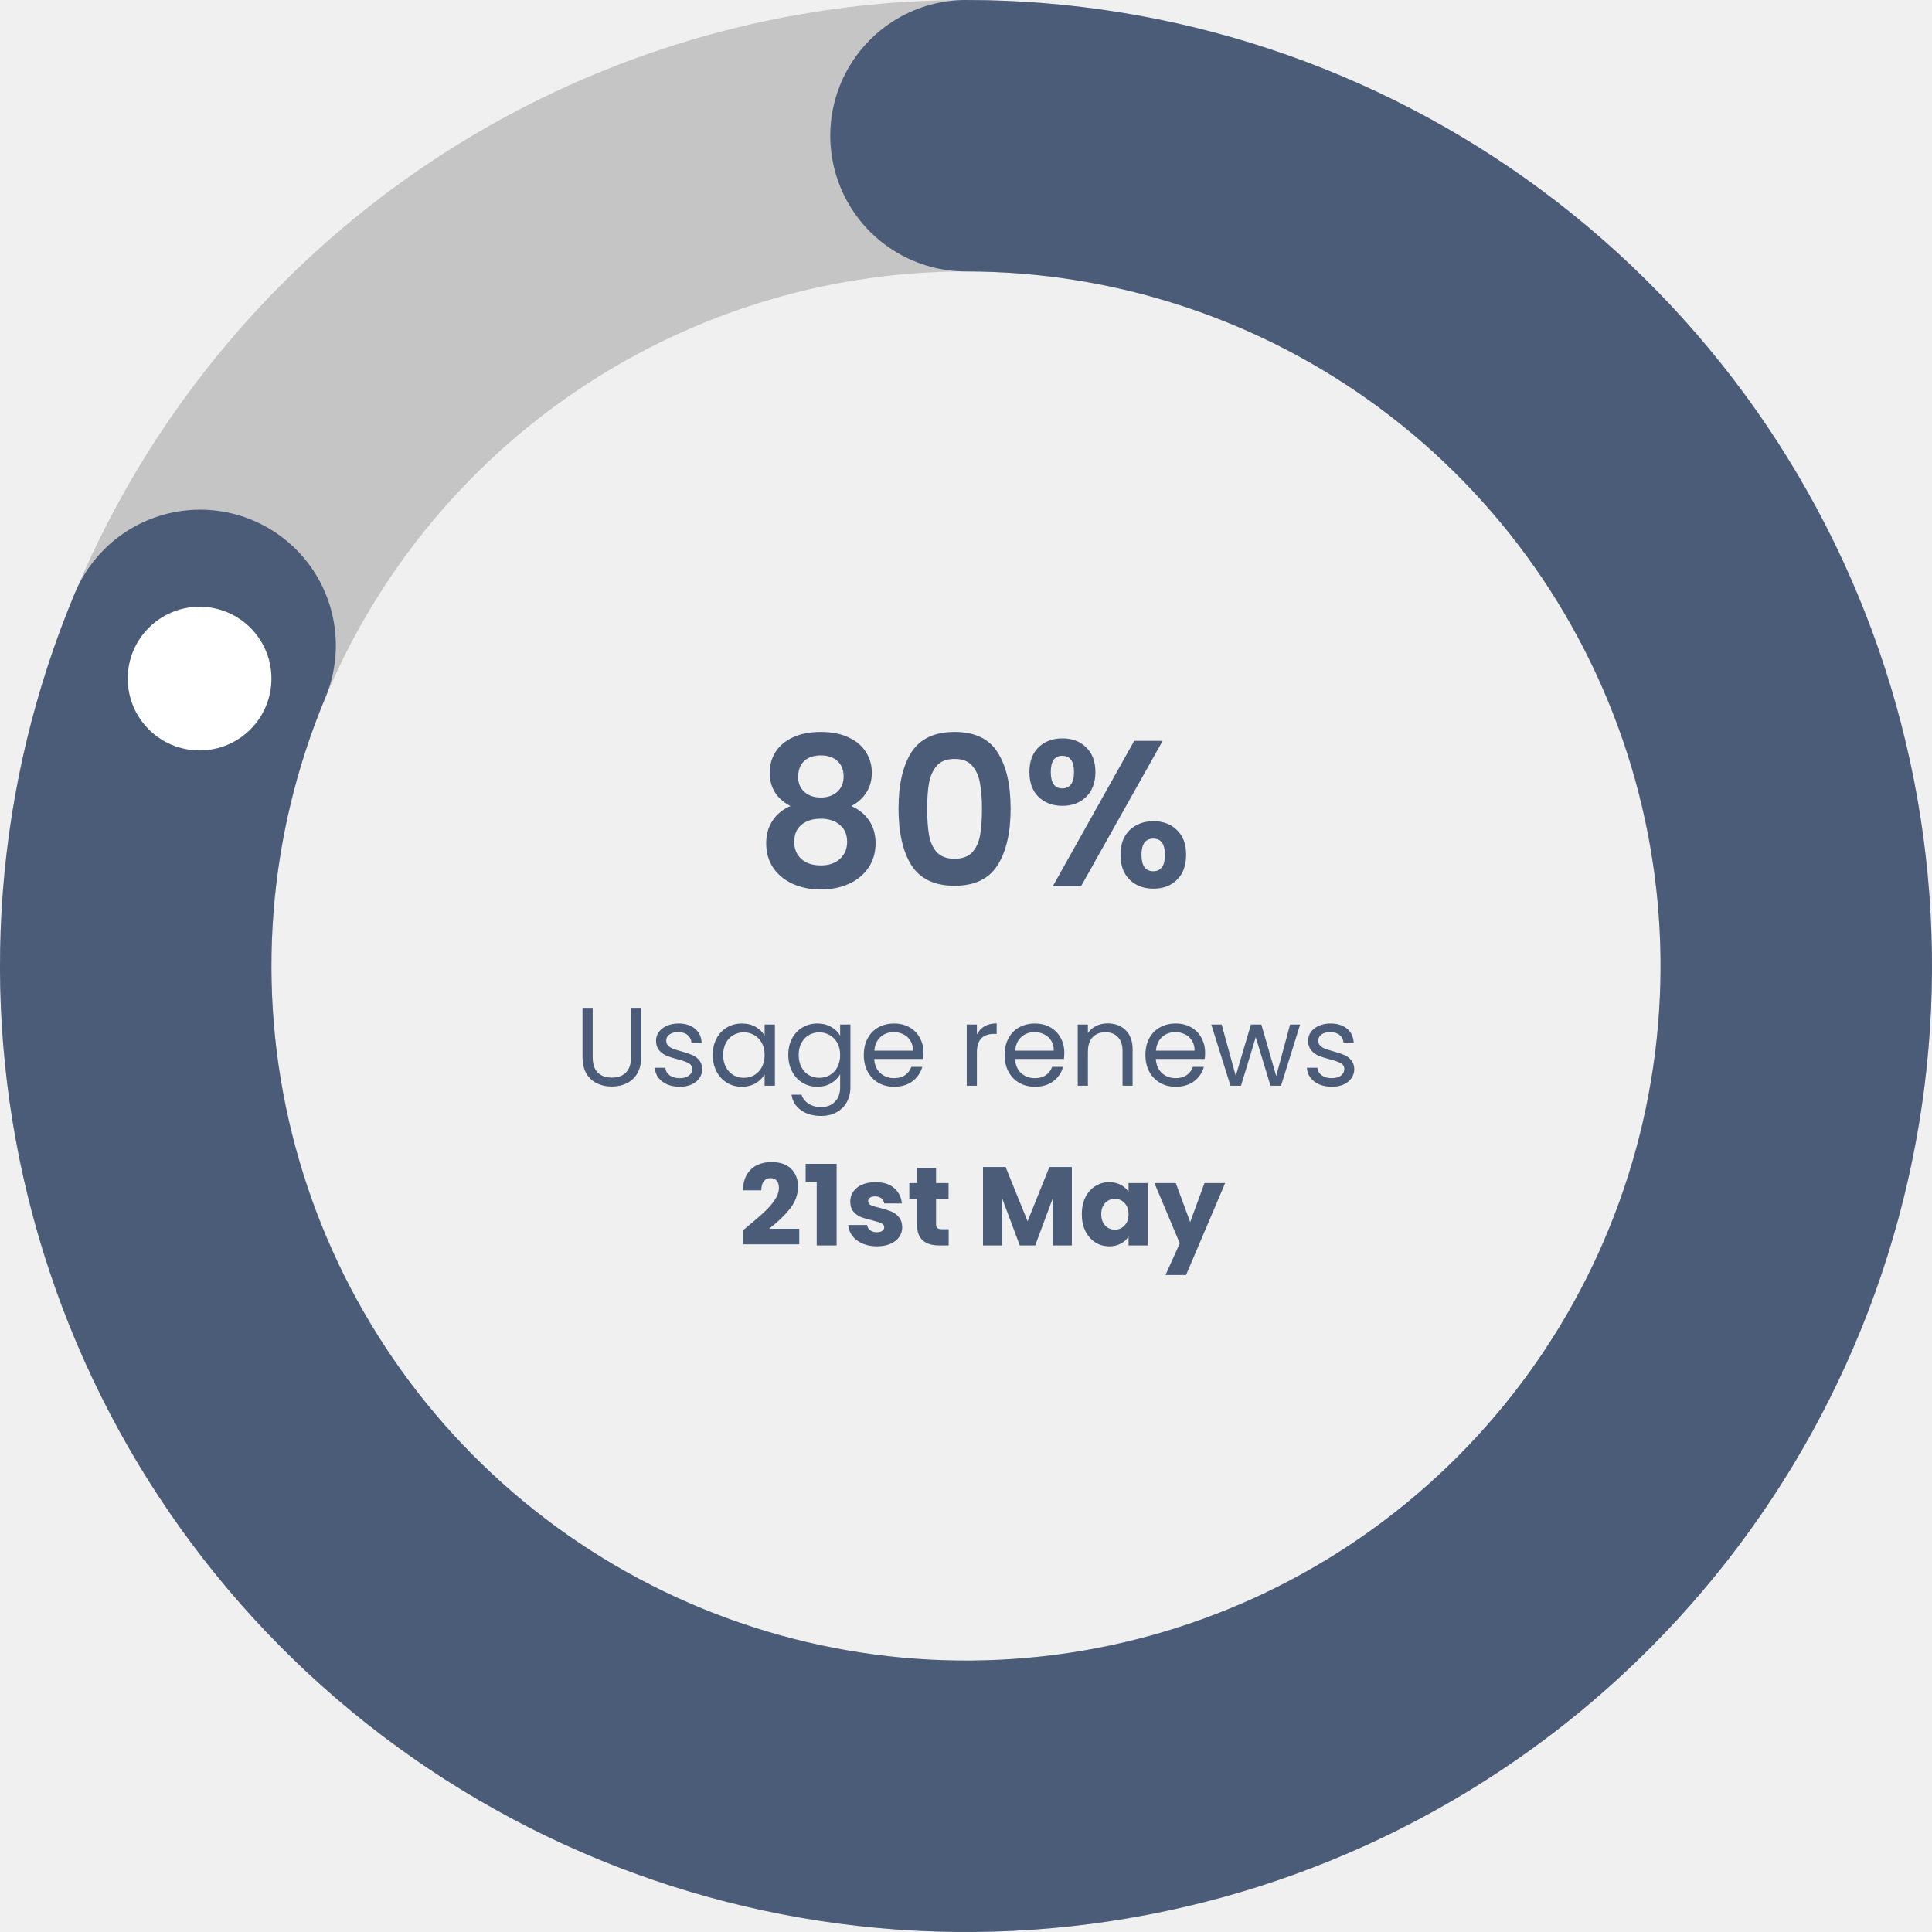
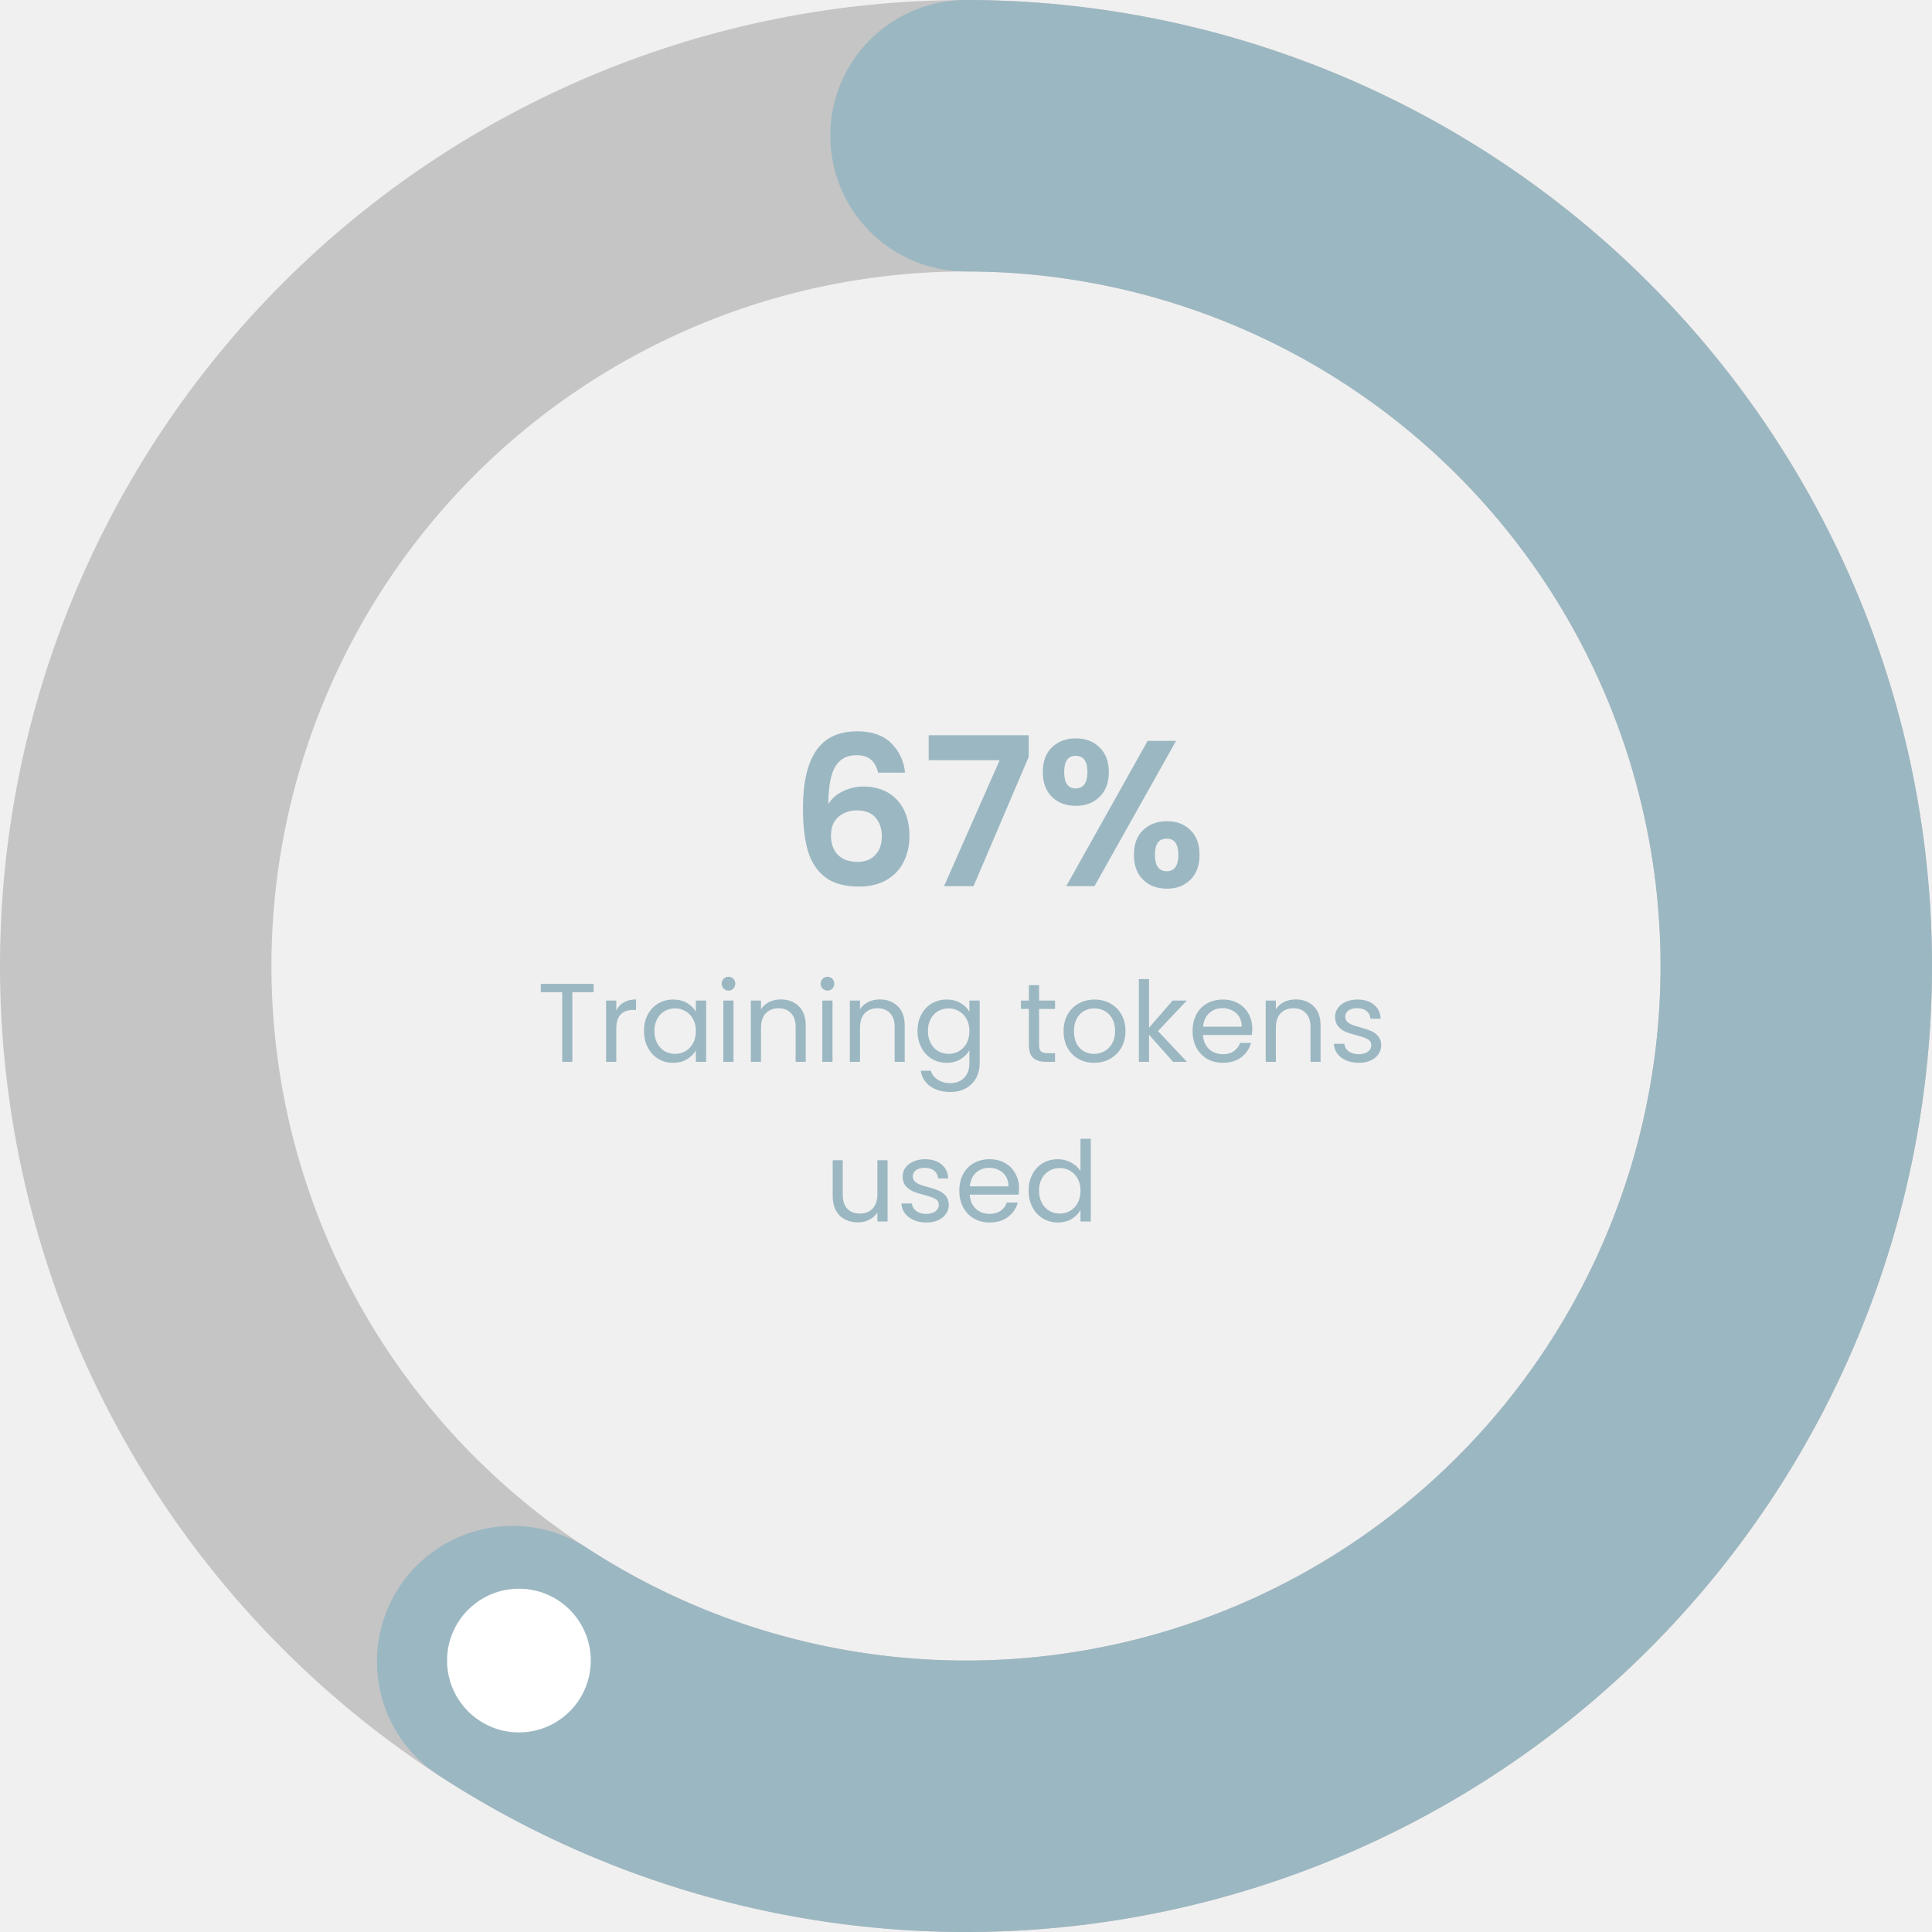
<svg xmlns="http://www.w3.org/2000/svg" width="242" height="242" viewBox="0 0 242 242" fill="none">
-   <path d="M99.014 100.964C97.281 100.063 96.414 98.667 96.414 96.778C96.414 95.842 96.648 94.993 97.116 94.23C97.601 93.45 98.32 92.835 99.274 92.384C100.245 91.916 101.423 91.682 102.81 91.682C104.197 91.682 105.367 91.916 106.32 92.384C107.291 92.835 108.01 93.45 108.478 94.23C108.963 94.993 109.206 95.842 109.206 96.778C109.206 97.731 108.972 98.572 108.504 99.3C108.036 100.011 107.412 100.565 106.632 100.964C107.585 101.38 108.331 101.987 108.868 102.784C109.405 103.581 109.674 104.526 109.674 105.618C109.674 106.797 109.371 107.828 108.764 108.712C108.175 109.579 107.36 110.246 106.32 110.714C105.28 111.182 104.11 111.416 102.81 111.416C101.51 111.416 100.34 111.182 99.3 110.714C98.277 110.246 97.463 109.579 96.856 108.712C96.266 107.828 95.972 106.797 95.972 105.618C95.972 104.526 96.24 103.581 96.778 102.784C97.315 101.969 98.061 101.363 99.014 100.964ZM105.67 97.298C105.67 96.449 105.41 95.79 104.89 95.322C104.387 94.854 103.694 94.62 102.81 94.62C101.943 94.62 101.25 94.854 100.73 95.322C100.227 95.79 99.976 96.457 99.976 97.324C99.976 98.104 100.236 98.728 100.756 99.196C101.293 99.664 101.978 99.898 102.81 99.898C103.642 99.898 104.327 99.664 104.864 99.196C105.401 98.711 105.67 98.078 105.67 97.298ZM102.81 102.55C101.822 102.55 101.016 102.801 100.392 103.304C99.785 103.807 99.482 104.526 99.482 105.462C99.482 106.329 99.776 107.039 100.366 107.594C100.973 108.131 101.787 108.4 102.81 108.4C103.833 108.4 104.639 108.123 105.228 107.568C105.817 107.013 106.112 106.311 106.112 105.462C106.112 104.543 105.809 103.833 105.202 103.33C104.595 102.81 103.798 102.55 102.81 102.55ZM112.549 101.276C112.549 98.277 113.086 95.929 114.161 94.23C115.253 92.531 117.056 91.682 119.569 91.682C122.082 91.682 123.876 92.531 124.951 94.23C126.043 95.929 126.589 98.277 126.589 101.276C126.589 104.292 126.043 106.658 124.951 108.374C123.876 110.09 122.082 110.948 119.569 110.948C117.056 110.948 115.253 110.09 114.161 108.374C113.086 106.658 112.549 104.292 112.549 101.276ZM123.001 101.276C123.001 99.993 122.914 98.919 122.741 98.052C122.585 97.168 122.256 96.449 121.753 95.894C121.268 95.339 120.54 95.062 119.569 95.062C118.598 95.062 117.862 95.339 117.359 95.894C116.874 96.449 116.544 97.168 116.371 98.052C116.215 98.919 116.137 99.993 116.137 101.276C116.137 102.593 116.215 103.703 116.371 104.604C116.527 105.488 116.856 106.207 117.359 106.762C117.862 107.299 118.598 107.568 119.569 107.568C120.54 107.568 121.276 107.299 121.779 106.762C122.282 106.207 122.611 105.488 122.767 104.604C122.923 103.703 123.001 102.593 123.001 101.276ZM128.941 96.7C128.941 95.383 129.323 94.351 130.085 93.606C130.865 92.861 131.862 92.488 133.075 92.488C134.289 92.488 135.277 92.861 136.039 93.606C136.819 94.351 137.209 95.383 137.209 96.7C137.209 98.035 136.819 99.075 136.039 99.82C135.277 100.565 134.289 100.938 133.075 100.938C131.862 100.938 130.865 100.565 130.085 99.82C129.323 99.075 128.941 98.035 128.941 96.7ZM145.633 92.8L135.415 111H131.879L142.071 92.8H145.633ZM133.049 94.672C132.096 94.672 131.619 95.348 131.619 96.7C131.619 98.069 132.096 98.754 133.049 98.754C133.517 98.754 133.881 98.589 134.141 98.26C134.401 97.913 134.531 97.393 134.531 96.7C134.531 95.348 134.037 94.672 133.049 94.672ZM140.355 107.074C140.355 105.739 140.737 104.708 141.499 103.98C142.279 103.235 143.276 102.862 144.489 102.862C145.703 102.862 146.682 103.235 147.427 103.98C148.19 104.708 148.571 105.739 148.571 107.074C148.571 108.409 148.19 109.449 147.427 110.194C146.682 110.939 145.703 111.312 144.489 111.312C143.259 111.312 142.262 110.939 141.499 110.194C140.737 109.449 140.355 108.409 140.355 107.074ZM144.463 105.046C143.475 105.046 142.981 105.722 142.981 107.074C142.981 108.443 143.475 109.128 144.463 109.128C145.434 109.128 145.919 108.443 145.919 107.074C145.919 105.722 145.434 105.046 144.463 105.046Z" fill="#4A5C77" />
+   <path d="M74.353 123.242V124.278H71.693V133H70.419V124.278H67.745V123.242H74.353ZM77.195 126.574C77.419 126.135 77.736 125.795 78.147 125.552C78.567 125.309 79.075 125.188 79.673 125.188V126.504H79.337C77.909 126.504 77.195 127.279 77.195 128.828V133H75.921V125.328H77.195V126.574ZM80.667 129.136C80.667 128.352 80.826 127.666 81.143 127.078C81.461 126.481 81.895 126.019 82.445 125.692C83.005 125.365 83.626 125.202 84.307 125.202C84.979 125.202 85.563 125.347 86.057 125.636C86.552 125.925 86.921 126.289 87.163 126.728V125.328H88.451V133H87.163V131.572C86.911 132.02 86.533 132.393 86.029 132.692C85.535 132.981 84.956 133.126 84.293 133.126C83.612 133.126 82.996 132.958 82.445 132.622C81.895 132.286 81.461 131.815 81.143 131.208C80.826 130.601 80.667 129.911 80.667 129.136ZM87.163 129.15C87.163 128.571 87.047 128.067 86.813 127.638C86.58 127.209 86.263 126.882 85.861 126.658C85.469 126.425 85.035 126.308 84.559 126.308C84.083 126.308 83.649 126.42 83.257 126.644C82.865 126.868 82.553 127.195 82.319 127.624C82.086 128.053 81.969 128.557 81.969 129.136C81.969 129.724 82.086 130.237 82.319 130.676C82.553 131.105 82.865 131.437 83.257 131.67C83.649 131.894 84.083 132.006 84.559 132.006C85.035 132.006 85.469 131.894 85.861 131.67C86.263 131.437 86.58 131.105 86.813 130.676C87.047 130.237 87.163 129.729 87.163 129.15ZM91.262 124.082C91.02 124.082 90.814 123.998 90.646 123.83C90.478 123.662 90.394 123.457 90.394 123.214C90.394 122.971 90.478 122.766 90.646 122.598C90.814 122.43 91.02 122.346 91.262 122.346C91.496 122.346 91.692 122.43 91.85 122.598C92.018 122.766 92.102 122.971 92.102 123.214C92.102 123.457 92.018 123.662 91.85 123.83C91.692 123.998 91.496 124.082 91.262 124.082ZM91.878 125.328V133H90.604V125.328H91.878ZM97.788 125.188C98.721 125.188 99.477 125.473 100.056 126.042C100.634 126.602 100.924 127.414 100.924 128.478V133H99.664V128.66C99.664 127.895 99.472 127.311 99.09 126.91C98.707 126.499 98.184 126.294 97.522 126.294C96.85 126.294 96.313 126.504 95.912 126.924C95.52 127.344 95.324 127.955 95.324 128.758V133H94.05V125.328H95.324V126.42C95.576 126.028 95.916 125.725 96.346 125.51C96.784 125.295 97.265 125.188 97.788 125.188ZM103.663 124.082C103.42 124.082 103.215 123.998 103.047 123.83C102.879 123.662 102.795 123.457 102.795 123.214C102.795 122.971 102.879 122.766 103.047 122.598C103.215 122.43 103.42 122.346 103.663 122.346C103.896 122.346 104.092 122.43 104.251 122.598C104.419 122.766 104.503 122.971 104.503 123.214C104.503 123.457 104.419 123.662 104.251 123.83C104.092 123.998 103.896 124.082 103.663 124.082ZM104.279 125.328V133H103.005V125.328H104.279ZM110.188 125.188C111.121 125.188 111.877 125.473 112.456 126.042C113.035 126.602 113.324 127.414 113.324 128.478V133H112.064V128.66C112.064 127.895 111.873 127.311 111.49 126.91C111.107 126.499 110.585 126.294 109.922 126.294C109.25 126.294 108.713 126.504 108.312 126.924C107.92 127.344 107.724 127.955 107.724 128.758V133H106.45V125.328H107.724V126.42C107.976 126.028 108.317 125.725 108.746 125.51C109.185 125.295 109.665 125.188 110.188 125.188ZM118.569 125.202C119.232 125.202 119.81 125.347 120.305 125.636C120.809 125.925 121.182 126.289 121.425 126.728V125.328H122.713V133.168C122.713 133.868 122.564 134.489 122.265 135.03C121.966 135.581 121.537 136.01 120.977 136.318C120.426 136.626 119.782 136.78 119.045 136.78C118.037 136.78 117.197 136.542 116.525 136.066C115.853 135.59 115.456 134.941 115.335 134.12H116.595C116.735 134.587 117.024 134.96 117.463 135.24C117.902 135.529 118.429 135.674 119.045 135.674C119.745 135.674 120.314 135.455 120.753 135.016C121.201 134.577 121.425 133.961 121.425 133.168V131.558C121.173 132.006 120.8 132.379 120.305 132.678C119.81 132.977 119.232 133.126 118.569 133.126C117.888 133.126 117.267 132.958 116.707 132.622C116.156 132.286 115.722 131.815 115.405 131.208C115.088 130.601 114.929 129.911 114.929 129.136C114.929 128.352 115.088 127.666 115.405 127.078C115.722 126.481 116.156 126.019 116.707 125.692C117.267 125.365 117.888 125.202 118.569 125.202ZM121.425 129.15C121.425 128.571 121.308 128.067 121.075 127.638C120.842 127.209 120.524 126.882 120.123 126.658C119.731 126.425 119.297 126.308 118.821 126.308C118.345 126.308 117.911 126.42 117.519 126.644C117.127 126.868 116.814 127.195 116.581 127.624C116.348 128.053 116.231 128.557 116.231 129.136C116.231 129.724 116.348 130.237 116.581 130.676C116.814 131.105 117.127 131.437 117.519 131.67C117.911 131.894 118.345 132.006 118.821 132.006C119.297 132.006 119.731 131.894 120.123 131.67C120.524 131.437 120.842 131.105 121.075 130.676C121.308 130.237 121.425 129.729 121.425 129.15ZM130.153 126.378V130.9C130.153 131.273 130.232 131.539 130.391 131.698C130.549 131.847 130.825 131.922 131.217 131.922H132.155V133H131.007C130.297 133 129.765 132.837 129.411 132.51C129.056 132.183 128.879 131.647 128.879 130.9V126.378H127.885V125.328H128.879V123.396H130.153V125.328H132.155V126.378H130.153ZM137.044 133.126C136.325 133.126 135.672 132.963 135.084 132.636C134.505 132.309 134.048 131.847 133.712 131.25C133.385 130.643 133.222 129.943 133.222 129.15C133.222 128.366 133.39 127.675 133.726 127.078C134.071 126.471 134.538 126.009 135.126 125.692C135.714 125.365 136.372 125.202 137.1 125.202C137.828 125.202 138.486 125.365 139.074 125.692C139.662 126.009 140.124 126.467 140.46 127.064C140.805 127.661 140.978 128.357 140.978 129.15C140.978 129.943 140.801 130.643 140.446 131.25C140.101 131.847 139.629 132.309 139.032 132.636C138.435 132.963 137.772 133.126 137.044 133.126ZM137.044 132.006C137.501 132.006 137.931 131.899 138.332 131.684C138.733 131.469 139.055 131.147 139.298 130.718C139.55 130.289 139.676 129.766 139.676 129.15C139.676 128.534 139.555 128.011 139.312 127.582C139.069 127.153 138.752 126.835 138.36 126.63C137.968 126.415 137.543 126.308 137.086 126.308C136.619 126.308 136.19 126.415 135.798 126.63C135.415 126.835 135.107 127.153 134.874 127.582C134.641 128.011 134.524 128.534 134.524 129.15C134.524 129.775 134.636 130.303 134.86 130.732C135.093 131.161 135.401 131.483 135.784 131.698C136.167 131.903 136.587 132.006 137.044 132.006ZM146.937 133L143.927 129.612V133H142.653V122.64H143.927V128.73L146.881 125.328H148.659L145.047 129.15L148.673 133H146.937ZM156.858 128.87C156.858 129.113 156.844 129.369 156.816 129.64H150.684C150.731 130.396 150.988 130.989 151.454 131.418C151.93 131.838 152.504 132.048 153.176 132.048C153.727 132.048 154.184 131.922 154.548 131.67C154.922 131.409 155.183 131.063 155.332 130.634H156.704C156.499 131.371 156.088 131.973 155.472 132.44C154.856 132.897 154.091 133.126 153.176 133.126C152.448 133.126 151.795 132.963 151.216 132.636C150.647 132.309 150.199 131.847 149.872 131.25C149.546 130.643 149.382 129.943 149.382 129.15C149.382 128.357 149.541 127.661 149.858 127.064C150.176 126.467 150.619 126.009 151.188 125.692C151.767 125.365 152.43 125.202 153.176 125.202C153.904 125.202 154.548 125.361 155.108 125.678C155.668 125.995 156.098 126.434 156.396 126.994C156.704 127.545 156.858 128.17 156.858 128.87ZM155.542 128.604C155.542 128.119 155.435 127.703 155.22 127.358C155.006 127.003 154.712 126.737 154.338 126.56C153.974 126.373 153.568 126.28 153.12 126.28C152.476 126.28 151.926 126.485 151.468 126.896C151.02 127.307 150.764 127.876 150.698 128.604H155.542ZM162.278 125.188C163.211 125.188 163.967 125.473 164.546 126.042C165.125 126.602 165.414 127.414 165.414 128.478V133H164.154V128.66C164.154 127.895 163.963 127.311 163.58 126.91C163.197 126.499 162.675 126.294 162.012 126.294C161.34 126.294 160.803 126.504 160.402 126.924C160.01 127.344 159.814 127.955 159.814 128.758V133H158.54V125.328H159.814V126.42C160.066 126.028 160.407 125.725 160.836 125.51C161.275 125.295 161.755 125.188 162.278 125.188ZM170.211 133.126C169.623 133.126 169.096 133.028 168.629 132.832C168.162 132.627 167.794 132.347 167.523 131.992C167.252 131.628 167.103 131.213 167.075 130.746H168.391C168.428 131.129 168.606 131.441 168.923 131.684C169.25 131.927 169.674 132.048 170.197 132.048C170.682 132.048 171.065 131.941 171.345 131.726C171.625 131.511 171.765 131.241 171.765 130.914C171.765 130.578 171.616 130.331 171.317 130.172C171.018 130.004 170.556 129.841 169.931 129.682C169.362 129.533 168.895 129.383 168.531 129.234C168.176 129.075 167.868 128.847 167.607 128.548C167.355 128.24 167.229 127.839 167.229 127.344C167.229 126.952 167.346 126.593 167.579 126.266C167.812 125.939 168.144 125.683 168.573 125.496C169.002 125.3 169.492 125.202 170.043 125.202C170.892 125.202 171.578 125.417 172.101 125.846C172.624 126.275 172.904 126.863 172.941 127.61H171.667C171.639 127.209 171.476 126.887 171.177 126.644C170.888 126.401 170.496 126.28 170.001 126.28C169.544 126.28 169.18 126.378 168.909 126.574C168.638 126.77 168.503 127.027 168.503 127.344C168.503 127.596 168.582 127.806 168.741 127.974C168.909 128.133 169.114 128.263 169.357 128.366C169.609 128.459 169.954 128.567 170.393 128.688C170.944 128.837 171.392 128.987 171.737 129.136C172.082 129.276 172.376 129.491 172.619 129.78C172.871 130.069 173.002 130.447 173.011 130.914C173.011 131.334 172.894 131.712 172.661 132.048C172.428 132.384 172.096 132.65 171.667 132.846C171.247 133.033 170.762 133.126 170.211 133.126ZM111.176 145.328V153H109.902V151.866C109.659 152.258 109.319 152.566 108.88 152.79C108.451 153.005 107.975 153.112 107.452 153.112C106.855 153.112 106.318 152.991 105.842 152.748C105.366 152.496 104.988 152.123 104.708 151.628C104.437 151.133 104.302 150.531 104.302 149.822V145.328H105.562V149.654C105.562 150.41 105.753 150.993 106.136 151.404C106.519 151.805 107.041 152.006 107.704 152.006C108.385 152.006 108.922 151.796 109.314 151.376C109.706 150.956 109.902 150.345 109.902 149.542V145.328H111.176ZM116.043 153.126C115.455 153.126 114.928 153.028 114.461 152.832C113.994 152.627 113.626 152.347 113.355 151.992C113.084 151.628 112.935 151.213 112.907 150.746H114.223C114.26 151.129 114.438 151.441 114.755 151.684C115.082 151.927 115.506 152.048 116.029 152.048C116.514 152.048 116.897 151.941 117.177 151.726C117.457 151.511 117.597 151.241 117.597 150.914C117.597 150.578 117.448 150.331 117.149 150.172C116.85 150.004 116.388 149.841 115.763 149.682C115.194 149.533 114.727 149.383 114.363 149.234C114.008 149.075 113.7 148.847 113.439 148.548C113.187 148.24 113.061 147.839 113.061 147.344C113.061 146.952 113.178 146.593 113.411 146.266C113.644 145.939 113.976 145.683 114.405 145.496C114.834 145.3 115.324 145.202 115.875 145.202C116.724 145.202 117.41 145.417 117.933 145.846C118.456 146.275 118.736 146.863 118.773 147.61H117.499C117.471 147.209 117.308 146.887 117.009 146.644C116.72 146.401 116.328 146.28 115.833 146.28C115.376 146.28 115.012 146.378 114.741 146.574C114.47 146.77 114.335 147.027 114.335 147.344C114.335 147.596 114.414 147.806 114.573 147.974C114.741 148.133 114.946 148.263 115.189 148.366C115.441 148.459 115.786 148.567 116.225 148.688C116.776 148.837 117.224 148.987 117.569 149.136C117.914 149.276 118.208 149.491 118.451 149.78C118.703 150.069 118.834 150.447 118.843 150.914C118.843 151.334 118.726 151.712 118.493 152.048C118.26 152.384 117.928 152.65 117.499 152.846C117.079 153.033 116.594 153.126 116.043 153.126ZM127.641 148.87C127.641 149.113 127.627 149.369 127.599 149.64H121.467C121.514 150.396 121.771 150.989 122.237 151.418C122.713 151.838 123.287 152.048 123.959 152.048C124.51 152.048 124.967 151.922 125.331 151.67C125.705 151.409 125.966 151.063 126.115 150.634H127.487C127.282 151.371 126.871 151.973 126.255 152.44C125.639 152.897 124.874 153.126 123.959 153.126C123.231 153.126 122.578 152.963 121.999 152.636C121.43 152.309 120.982 151.847 120.655 151.25C120.329 150.643 120.165 149.943 120.165 149.15C120.165 148.357 120.324 147.661 120.641 147.064C120.959 146.467 121.402 146.009 121.971 145.692C122.55 145.365 123.213 145.202 123.959 145.202C124.687 145.202 125.331 145.361 125.891 145.678C126.451 145.995 126.881 146.434 127.179 146.994C127.487 147.545 127.641 148.17 127.641 148.87ZM126.325 148.604C126.325 148.119 126.218 147.703 126.003 147.358C125.789 147.003 125.495 146.737 125.121 146.56C124.757 146.373 124.351 146.28 123.903 146.28C123.259 146.28 122.709 146.485 122.251 146.896C121.803 147.307 121.547 147.876 121.481 148.604H126.325ZM128.847 149.136C128.847 148.352 129.006 147.666 129.323 147.078C129.64 146.481 130.074 146.019 130.625 145.692C131.185 145.365 131.81 145.202 132.501 145.202C133.098 145.202 133.654 145.342 134.167 145.622C134.68 145.893 135.072 146.252 135.343 146.7V142.64H136.631V153H135.343V151.558C135.091 152.015 134.718 152.393 134.223 152.692C133.728 152.981 133.15 153.126 132.487 153.126C131.806 153.126 131.185 152.958 130.625 152.622C130.074 152.286 129.64 151.815 129.323 151.208C129.006 150.601 128.847 149.911 128.847 149.136ZM135.343 149.15C135.343 148.571 135.226 148.067 134.993 147.638C134.76 147.209 134.442 146.882 134.041 146.658C133.649 146.425 133.215 146.308 132.739 146.308C132.263 146.308 131.829 146.42 131.437 146.644C131.045 146.868 130.732 147.195 130.499 147.624C130.266 148.053 130.149 148.557 130.149 149.136C130.149 149.724 130.266 150.237 130.499 150.676C130.732 151.105 131.045 151.437 131.437 151.67C131.829 151.894 132.263 152.006 132.739 152.006C133.215 152.006 133.649 151.894 134.041 151.67C134.442 151.437 134.76 151.105 134.993 150.676C135.226 150.237 135.343 149.729 135.343 149.15Z" fill="#9BB7C2" />
  <path d="M121 17C134.657 17 148.181 19.69 160.799 24.916C173.417 30.143 184.882 37.804 194.539 47.461C204.196 57.118 211.857 68.583 217.083 81.201C222.31 93.819 225 107.343 225 121C225 134.657 222.31 148.181 217.083 160.799C211.857 173.417 204.196 184.882 194.539 194.539C184.882 204.196 173.417 211.857 160.799 217.083C148.181 222.31 134.657 225 121 225C107.342 225 93.819 222.31 81.201 217.083C68.583 211.857 57.118 204.196 47.461 194.539C37.804 184.882 30.143 173.417 24.916 160.799C19.69 148.181 17 134.657 17 121C17 107.342 19.69 93.819 24.917 81.201C30.143 68.583 37.804 57.118 47.461 47.461C57.118 37.804 68.583 30.143 81.201 24.916C93.819 19.69 107.343 17 121 17L121 17Z" stroke="#C5C5C5" stroke-width="34" stroke-linecap="round" />
-   <path d="M121 17C143.328 17 165.064 24.186 182.992 37.495C200.92 50.805 214.088 69.531 220.55 90.904C227.012 112.277 226.423 135.162 218.871 156.174C211.32 177.187 197.206 195.211 178.617 207.581C160.029 219.951 137.952 226.01 115.654 224.862C93.355 223.715 72.017 215.421 54.797 201.207C37.577 186.994 25.389 167.616 20.034 145.939C14.68 124.262 16.444 101.438 25.066 80.841" stroke="#4A5C77" stroke-width="34" stroke-linecap="round" />
-   <circle cx="25" cy="85" r="9" fill="white" />
-   <path d="M74.239 126.242V132.416C74.239 133.284 74.449 133.928 74.869 134.348C75.298 134.768 75.891 134.978 76.647 134.978C77.394 134.978 77.977 134.768 78.397 134.348C78.826 133.928 79.041 133.284 79.041 132.416V126.242H80.315V132.402C80.315 133.214 80.152 133.9 79.825 134.46C79.498 135.011 79.055 135.421 78.495 135.692C77.944 135.963 77.324 136.098 76.633 136.098C75.942 136.098 75.317 135.963 74.757 135.692C74.206 135.421 73.768 135.011 73.441 134.46C73.124 133.9 72.965 133.214 72.965 132.402V126.242H74.239ZM85.156 136.126C84.568 136.126 84.041 136.028 83.574 135.832C83.108 135.627 82.739 135.347 82.468 134.992C82.198 134.628 82.048 134.213 82.02 133.746H83.336C83.374 134.129 83.551 134.441 83.868 134.684C84.195 134.927 84.62 135.048 85.142 135.048C85.628 135.048 86.01 134.941 86.29 134.726C86.57 134.511 86.71 134.241 86.71 133.914C86.71 133.578 86.561 133.331 86.262 133.172C85.964 133.004 85.502 132.841 84.876 132.682C84.307 132.533 83.84 132.383 83.476 132.234C83.122 132.075 82.814 131.847 82.552 131.548C82.3 131.24 82.174 130.839 82.174 130.344C82.174 129.952 82.291 129.593 82.524 129.266C82.758 128.939 83.089 128.683 83.518 128.496C83.948 128.3 84.438 128.202 84.988 128.202C85.838 128.202 86.524 128.417 87.046 128.846C87.569 129.275 87.849 129.863 87.886 130.61H86.612C86.584 130.209 86.421 129.887 86.122 129.644C85.833 129.401 85.441 129.28 84.946 129.28C84.489 129.28 84.125 129.378 83.854 129.574C83.584 129.77 83.448 130.027 83.448 130.344C83.448 130.596 83.528 130.806 83.686 130.974C83.854 131.133 84.06 131.263 84.302 131.366C84.554 131.459 84.9 131.567 85.338 131.688C85.889 131.837 86.337 131.987 86.682 132.136C87.028 132.276 87.322 132.491 87.564 132.78C87.816 133.069 87.947 133.447 87.956 133.914C87.956 134.334 87.84 134.712 87.606 135.048C87.373 135.384 87.042 135.65 86.612 135.846C86.192 136.033 85.707 136.126 85.156 136.126ZM89.279 132.136C89.279 131.352 89.437 130.666 89.755 130.078C90.072 129.481 90.506 129.019 91.057 128.692C91.617 128.365 92.237 128.202 92.919 128.202C93.591 128.202 94.174 128.347 94.669 128.636C95.163 128.925 95.532 129.289 95.775 129.728V128.328H97.063V136H95.775V134.572C95.523 135.02 95.145 135.393 94.641 135.692C94.146 135.981 93.567 136.126 92.905 136.126C92.223 136.126 91.607 135.958 91.057 135.622C90.506 135.286 90.072 134.815 89.755 134.208C89.437 133.601 89.279 132.911 89.279 132.136ZM95.775 132.15C95.775 131.571 95.658 131.067 95.425 130.638C95.191 130.209 94.874 129.882 94.473 129.658C94.081 129.425 93.647 129.308 93.171 129.308C92.695 129.308 92.261 129.42 91.869 129.644C91.477 129.868 91.164 130.195 90.931 130.624C90.697 131.053 90.581 131.557 90.581 132.136C90.581 132.724 90.697 133.237 90.931 133.676C91.164 134.105 91.477 134.437 91.869 134.67C92.261 134.894 92.695 135.006 93.171 135.006C93.647 135.006 94.081 134.894 94.473 134.67C94.874 134.437 95.191 134.105 95.425 133.676C95.658 133.237 95.775 132.729 95.775 132.15ZM102.38 128.202C103.042 128.202 103.621 128.347 104.116 128.636C104.62 128.925 104.993 129.289 105.236 129.728V128.328H106.524V136.168C106.524 136.868 106.374 137.489 106.076 138.03C105.777 138.581 105.348 139.01 104.788 139.318C104.237 139.626 103.593 139.78 102.856 139.78C101.848 139.78 101.008 139.542 100.336 139.066C99.664 138.59 99.267 137.941 99.146 137.12H100.406C100.546 137.587 100.835 137.96 101.274 138.24C101.712 138.529 102.24 138.674 102.856 138.674C103.556 138.674 104.125 138.455 104.564 138.016C105.012 137.577 105.236 136.961 105.236 136.168V134.558C104.984 135.006 104.61 135.379 104.116 135.678C103.621 135.977 103.042 136.126 102.38 136.126C101.698 136.126 101.078 135.958 100.518 135.622C99.967 135.286 99.533 134.815 99.216 134.208C98.898 133.601 98.74 132.911 98.74 132.136C98.74 131.352 98.898 130.666 99.216 130.078C99.533 129.481 99.967 129.019 100.518 128.692C101.078 128.365 101.698 128.202 102.38 128.202ZM105.236 132.15C105.236 131.571 105.119 131.067 104.886 130.638C104.652 130.209 104.335 129.882 103.934 129.658C103.542 129.425 103.108 129.308 102.632 129.308C102.156 129.308 101.722 129.42 101.33 129.644C100.938 129.868 100.625 130.195 100.392 130.624C100.158 131.053 100.042 131.557 100.042 132.136C100.042 132.724 100.158 133.237 100.392 133.676C100.625 134.105 100.938 134.437 101.33 134.67C101.722 134.894 102.156 135.006 102.632 135.006C103.108 135.006 103.542 134.894 103.934 134.67C104.335 134.437 104.652 134.105 104.886 133.676C105.119 133.237 105.236 132.729 105.236 132.15ZM115.677 131.87C115.677 132.113 115.663 132.369 115.635 132.64H109.503C109.549 133.396 109.806 133.989 110.273 134.418C110.749 134.838 111.323 135.048 111.995 135.048C112.545 135.048 113.003 134.922 113.367 134.67C113.74 134.409 114.001 134.063 114.151 133.634H115.523C115.317 134.371 114.907 134.973 114.291 135.44C113.675 135.897 112.909 136.126 111.995 136.126C111.267 136.126 110.613 135.963 110.035 135.636C109.465 135.309 109.017 134.847 108.691 134.25C108.364 133.643 108.201 132.943 108.201 132.15C108.201 131.357 108.359 130.661 108.677 130.064C108.994 129.467 109.437 129.009 110.007 128.692C110.585 128.365 111.248 128.202 111.995 128.202C112.723 128.202 113.367 128.361 113.927 128.678C114.487 128.995 114.916 129.434 115.215 129.994C115.523 130.545 115.677 131.17 115.677 131.87ZM114.361 131.604C114.361 131.119 114.253 130.703 114.039 130.358C113.824 130.003 113.53 129.737 113.157 129.56C112.793 129.373 112.387 129.28 111.939 129.28C111.295 129.28 110.744 129.485 110.287 129.896C109.839 130.307 109.582 130.876 109.517 131.604H114.361ZM122.365 129.574C122.589 129.135 122.906 128.795 123.317 128.552C123.737 128.309 124.245 128.188 124.843 128.188V129.504H124.507C123.079 129.504 122.365 130.279 122.365 131.828V136H121.091V128.328H122.365V129.574ZM133.313 131.87C133.313 132.113 133.299 132.369 133.271 132.64H127.139C127.186 133.396 127.443 133.989 127.909 134.418C128.385 134.838 128.959 135.048 129.631 135.048C130.182 135.048 130.639 134.922 131.003 134.67C131.377 134.409 131.638 134.063 131.787 133.634H133.159C132.954 134.371 132.543 134.973 131.927 135.44C131.311 135.897 130.546 136.126 129.631 136.126C128.903 136.126 128.25 135.963 127.671 135.636C127.102 135.309 126.654 134.847 126.327 134.25C126.001 133.643 125.837 132.943 125.837 132.15C125.837 131.357 125.996 130.661 126.313 130.064C126.631 129.467 127.074 129.009 127.643 128.692C128.222 128.365 128.885 128.202 129.631 128.202C130.359 128.202 131.003 128.361 131.563 128.678C132.123 128.995 132.553 129.434 132.851 129.994C133.159 130.545 133.313 131.17 133.313 131.87ZM131.997 131.604C131.997 131.119 131.89 130.703 131.675 130.358C131.461 130.003 131.167 129.737 130.793 129.56C130.429 129.373 130.023 129.28 129.575 129.28C128.931 129.28 128.381 129.485 127.923 129.896C127.475 130.307 127.219 130.876 127.153 131.604H131.997ZM138.733 128.188C139.666 128.188 140.422 128.473 141.001 129.042C141.58 129.602 141.869 130.414 141.869 131.478V136H140.609V131.66C140.609 130.895 140.418 130.311 140.035 129.91C139.652 129.499 139.13 129.294 138.467 129.294C137.795 129.294 137.258 129.504 136.857 129.924C136.465 130.344 136.269 130.955 136.269 131.758V136H134.995V128.328H136.269V129.42C136.521 129.028 136.862 128.725 137.291 128.51C137.73 128.295 138.21 128.188 138.733 128.188ZM150.95 131.87C150.95 132.113 150.936 132.369 150.908 132.64H144.776C144.823 133.396 145.079 133.989 145.546 134.418C146.022 134.838 146.596 135.048 147.268 135.048C147.819 135.048 148.276 134.922 148.64 134.67C149.013 134.409 149.275 134.063 149.424 133.634H150.796C150.591 134.371 150.18 134.973 149.564 135.44C148.948 135.897 148.183 136.126 147.268 136.126C146.54 136.126 145.887 135.963 145.308 135.636C144.739 135.309 144.291 134.847 143.964 134.25C143.637 133.643 143.474 132.943 143.474 132.15C143.474 131.357 143.633 130.661 143.95 130.064C144.267 129.467 144.711 129.009 145.28 128.692C145.859 128.365 146.521 128.202 147.268 128.202C147.996 128.202 148.64 128.361 149.2 128.678C149.76 128.995 150.189 129.434 150.488 129.994C150.796 130.545 150.95 131.17 150.95 131.87ZM149.634 131.604C149.634 131.119 149.527 130.703 149.312 130.358C149.097 130.003 148.803 129.737 148.43 129.56C148.066 129.373 147.66 129.28 147.212 129.28C146.568 129.28 146.017 129.485 145.56 129.896C145.112 130.307 144.855 130.876 144.79 131.604H149.634ZM162.852 128.328L160.458 136H159.142L157.294 129.91L155.446 136H154.13L151.722 128.328H153.024L154.788 134.768L156.692 128.328H157.994L159.856 134.782L161.592 128.328H162.852ZM166.832 136.126C166.244 136.126 165.717 136.028 165.25 135.832C164.783 135.627 164.415 135.347 164.144 134.992C163.873 134.628 163.724 134.213 163.696 133.746H165.012C165.049 134.129 165.227 134.441 165.544 134.684C165.871 134.927 166.295 135.048 166.818 135.048C167.303 135.048 167.686 134.941 167.966 134.726C168.246 134.511 168.386 134.241 168.386 133.914C168.386 133.578 168.237 133.331 167.938 133.172C167.639 133.004 167.177 132.841 166.552 132.682C165.983 132.533 165.516 132.383 165.152 132.234C164.797 132.075 164.489 131.847 164.228 131.548C163.976 131.24 163.85 130.839 163.85 130.344C163.85 129.952 163.967 129.593 164.2 129.266C164.433 128.939 164.765 128.683 165.194 128.496C165.623 128.3 166.113 128.202 166.664 128.202C167.513 128.202 168.199 128.417 168.722 128.846C169.245 129.275 169.525 129.863 169.562 130.61H168.288C168.26 130.209 168.097 129.887 167.798 129.644C167.509 129.401 167.117 129.28 166.622 129.28C166.165 129.28 165.801 129.378 165.53 129.574C165.259 129.77 165.124 130.027 165.124 130.344C165.124 130.596 165.203 130.806 165.362 130.974C165.53 131.133 165.735 131.263 165.978 131.366C166.23 131.459 166.575 131.567 167.014 131.688C167.565 131.837 168.013 131.987 168.358 132.136C168.703 132.276 168.997 132.491 169.24 132.78C169.492 133.069 169.623 133.447 169.632 133.914C169.632 134.334 169.515 134.712 169.282 135.048C169.049 135.384 168.717 135.65 168.288 135.846C167.868 136.033 167.383 136.126 166.832 136.126ZM93.085 154.082C93.402 153.83 93.547 153.713 93.519 153.732C94.434 152.976 95.152 152.355 95.675 151.87C96.207 151.385 96.655 150.876 97.019 150.344C97.383 149.812 97.565 149.294 97.565 148.79C97.565 148.407 97.476 148.109 97.299 147.894C97.122 147.679 96.856 147.572 96.501 147.572C96.146 147.572 95.866 147.707 95.661 147.978C95.465 148.239 95.367 148.613 95.367 149.098H93.057C93.076 148.305 93.244 147.642 93.561 147.11C93.888 146.578 94.312 146.186 94.835 145.934C95.367 145.682 95.955 145.556 96.599 145.556C97.71 145.556 98.545 145.841 99.105 146.41C99.674 146.979 99.959 147.721 99.959 148.636C99.959 149.635 99.618 150.563 98.937 151.422C98.256 152.271 97.388 153.102 96.333 153.914H100.113V155.86H93.085V154.082ZM100.915 148.006V145.78H104.793V156H102.301V148.006H100.915ZM109.847 156.112C109.165 156.112 108.559 155.995 108.027 155.762C107.495 155.529 107.075 155.211 106.767 154.81C106.459 154.399 106.286 153.942 106.249 153.438H108.615C108.643 153.709 108.769 153.928 108.993 154.096C109.217 154.264 109.492 154.348 109.819 154.348C110.117 154.348 110.346 154.292 110.505 154.18C110.673 154.059 110.757 153.905 110.757 153.718C110.757 153.494 110.64 153.331 110.407 153.228C110.173 153.116 109.795 152.995 109.273 152.864C108.713 152.733 108.246 152.598 107.873 152.458C107.499 152.309 107.177 152.08 106.907 151.772C106.636 151.455 106.501 151.03 106.501 150.498C106.501 150.05 106.622 149.644 106.865 149.28C107.117 148.907 107.481 148.613 107.957 148.398C108.442 148.183 109.016 148.076 109.679 148.076C110.659 148.076 111.429 148.319 111.989 148.804C112.558 149.289 112.885 149.933 112.969 150.736H110.757C110.719 150.465 110.598 150.251 110.393 150.092C110.197 149.933 109.935 149.854 109.609 149.854C109.329 149.854 109.114 149.91 108.965 150.022C108.815 150.125 108.741 150.269 108.741 150.456C108.741 150.68 108.857 150.848 109.091 150.96C109.333 151.072 109.707 151.184 110.211 151.296C110.789 151.445 111.261 151.595 111.625 151.744C111.989 151.884 112.306 152.117 112.577 152.444C112.857 152.761 113.001 153.191 113.011 153.732C113.011 154.189 112.88 154.6 112.619 154.964C112.367 155.319 111.998 155.599 111.513 155.804C111.037 156.009 110.481 156.112 109.847 156.112ZM118.829 153.97V156H117.611C116.743 156 116.067 155.79 115.581 155.37C115.096 154.941 114.853 154.245 114.853 153.284V150.176H113.901V148.188H114.853V146.284H117.247V148.188H118.815V150.176H117.247V153.312C117.247 153.545 117.303 153.713 117.415 153.816C117.527 153.919 117.714 153.97 117.975 153.97H118.829ZM134.26 146.172V156H131.866V150.106L129.668 156H127.736L125.524 150.092V156H123.13V146.172H125.958L128.716 152.976L131.446 146.172H134.26ZM135.505 152.08C135.505 151.277 135.655 150.573 135.953 149.966C136.261 149.359 136.677 148.893 137.199 148.566C137.722 148.239 138.305 148.076 138.949 148.076C139.5 148.076 139.981 148.188 140.391 148.412C140.811 148.636 141.133 148.93 141.357 149.294V148.188H143.751V156H141.357V154.894C141.124 155.258 140.797 155.552 140.377 155.776C139.967 156 139.486 156.112 138.935 156.112C138.301 156.112 137.722 155.949 137.199 155.622C136.677 155.286 136.261 154.815 135.953 154.208C135.655 153.592 135.505 152.883 135.505 152.08ZM141.357 152.094C141.357 151.497 141.189 151.025 140.853 150.68C140.527 150.335 140.125 150.162 139.649 150.162C139.173 150.162 138.767 150.335 138.431 150.68C138.105 151.016 137.941 151.483 137.941 152.08C137.941 152.677 138.105 153.153 138.431 153.508C138.767 153.853 139.173 154.026 139.649 154.026C140.125 154.026 140.527 153.853 140.853 153.508C141.189 153.163 141.357 152.691 141.357 152.094ZM153.463 148.188L148.563 159.71H145.987L147.779 155.734L144.601 148.188H147.275L149.081 153.074L150.873 148.188H153.463Z" fill="#4A5C77" />
+   <path d="M121 17C137.189 17 153.155 20.78 167.627 28.038C182.098 35.296 194.675 45.833 204.356 58.808C214.037 71.784 220.555 86.841 223.392 102.78C226.228 118.719 225.304 135.1 220.693 150.619C216.082 166.138 207.912 180.366 196.833 192.171C185.754 203.976 172.072 213.031 156.877 218.616C141.681 224.201 125.391 226.161 109.305 224.34C93.218 222.52 77.778 216.969 64.215 208.129" stroke="#9BB7C2" stroke-width="34" stroke-linecap="round" />
+   <circle cx="65" cy="208" r="9" fill="white" />
+   <path d="M109.99 96.778C109.817 96.05 109.514 95.504 109.08 95.14C108.664 94.776 108.058 94.594 107.26 94.594C106.064 94.594 105.18 95.079 104.608 96.05C104.054 97.003 103.768 98.563 103.75 100.73C104.166 100.037 104.773 99.499 105.57 99.118C106.368 98.719 107.234 98.52 108.17 98.52C109.297 98.52 110.294 98.763 111.16 99.248C112.027 99.733 112.703 100.444 113.188 101.38C113.674 102.299 113.916 103.408 113.916 104.708C113.916 105.939 113.665 107.039 113.162 108.01C112.677 108.963 111.958 109.709 111.004 110.246C110.051 110.783 108.916 111.052 107.598 111.052C105.796 111.052 104.374 110.653 103.334 109.856C102.312 109.059 101.592 107.949 101.176 106.528C100.778 105.089 100.578 103.321 100.578 101.224C100.578 98.052 101.124 95.66 102.216 94.048C103.308 92.419 105.033 91.604 107.39 91.604C109.21 91.604 110.623 92.098 111.628 93.086C112.634 94.074 113.214 95.305 113.37 96.778H109.99ZM107.338 101.51C106.42 101.51 105.648 101.779 105.024 102.316C104.4 102.853 104.088 103.633 104.088 104.656C104.088 105.679 104.374 106.485 104.946 107.074C105.536 107.663 106.359 107.958 107.416 107.958C108.352 107.958 109.089 107.672 109.626 107.1C110.181 106.528 110.458 105.757 110.458 104.786C110.458 103.781 110.19 102.983 109.652 102.394C109.132 101.805 108.361 101.51 107.338 101.51ZM128.857 94.802L121.941 111H118.249L125.217 95.218H116.325V92.098H128.857V94.802ZM130.621 96.7C130.621 95.383 131.003 94.351 131.765 93.606C132.545 92.861 133.542 92.488 134.755 92.488C135.969 92.488 136.957 92.861 137.719 93.606C138.499 94.351 138.889 95.383 138.889 96.7C138.889 98.035 138.499 99.075 137.719 99.82C136.957 100.565 135.969 100.938 134.755 100.938C133.542 100.938 132.545 100.565 131.765 99.82C131.003 99.075 130.621 98.035 130.621 96.7ZM147.313 92.8L137.095 111H133.559L143.751 92.8H147.313ZM134.729 94.672C133.776 94.672 133.299 95.348 133.299 96.7C133.299 98.069 133.776 98.754 134.729 98.754C135.197 98.754 135.561 98.589 135.821 98.26C136.081 97.913 136.211 97.393 136.211 96.7C136.211 95.348 135.717 94.672 134.729 94.672ZM142.035 107.074C142.035 105.739 142.417 104.708 143.179 103.98C143.959 103.235 144.956 102.862 146.169 102.862C147.383 102.862 148.362 103.235 149.107 103.98C149.87 104.708 150.251 105.739 150.251 107.074C150.251 108.409 149.87 109.449 149.107 110.194C148.362 110.939 147.383 111.312 146.169 111.312C144.939 111.312 143.942 110.939 143.179 110.194C142.417 109.449 142.035 108.409 142.035 107.074ZM146.143 105.046C145.155 105.046 144.661 105.722 144.661 107.074C144.661 108.443 145.155 109.128 146.143 109.128C147.114 109.128 147.599 108.443 147.599 107.074C147.599 105.722 147.114 105.046 146.143 105.046Z" fill="#9BB7C2" />
</svg>
